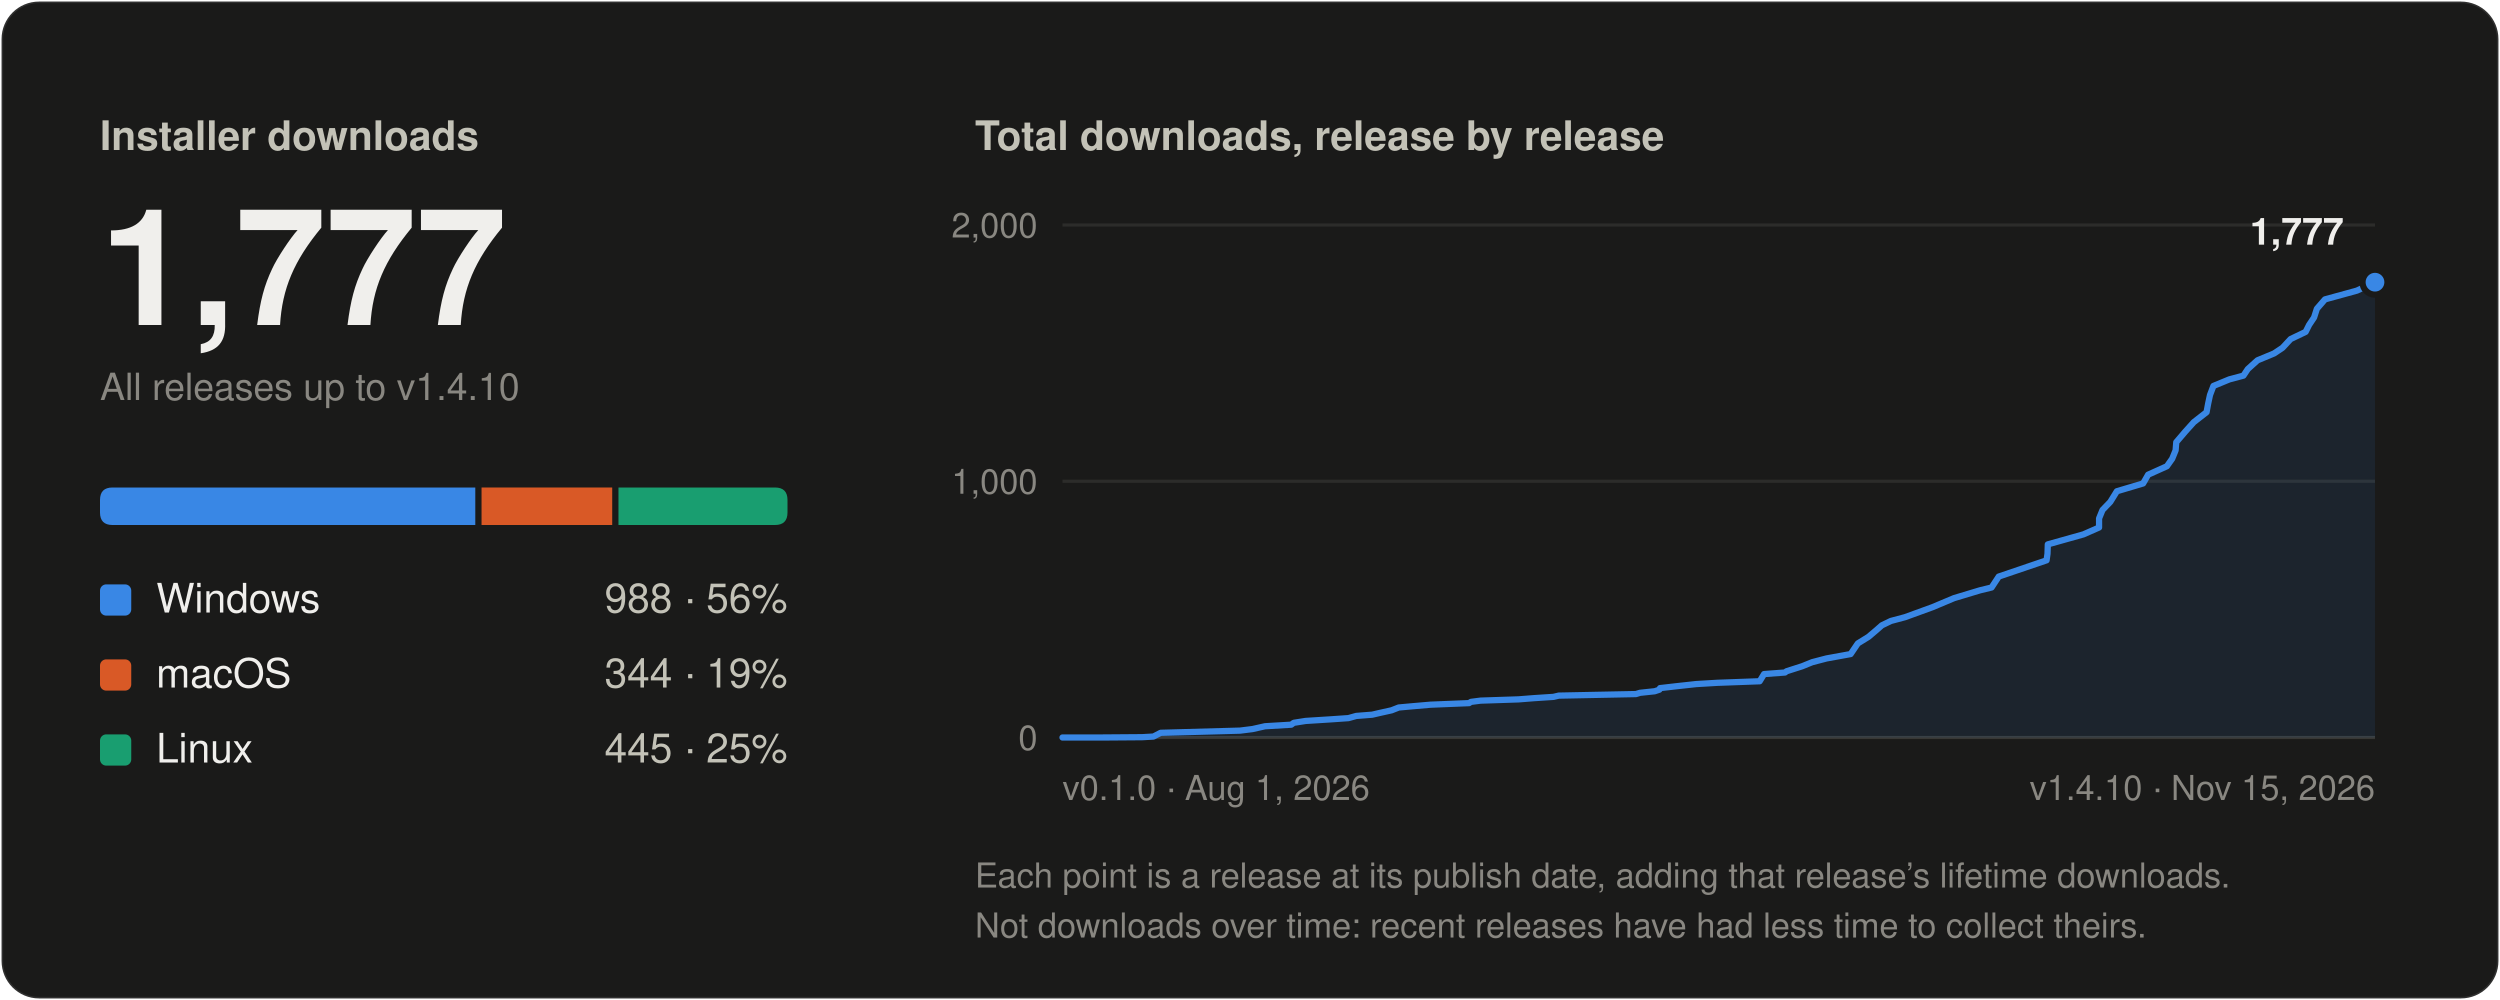
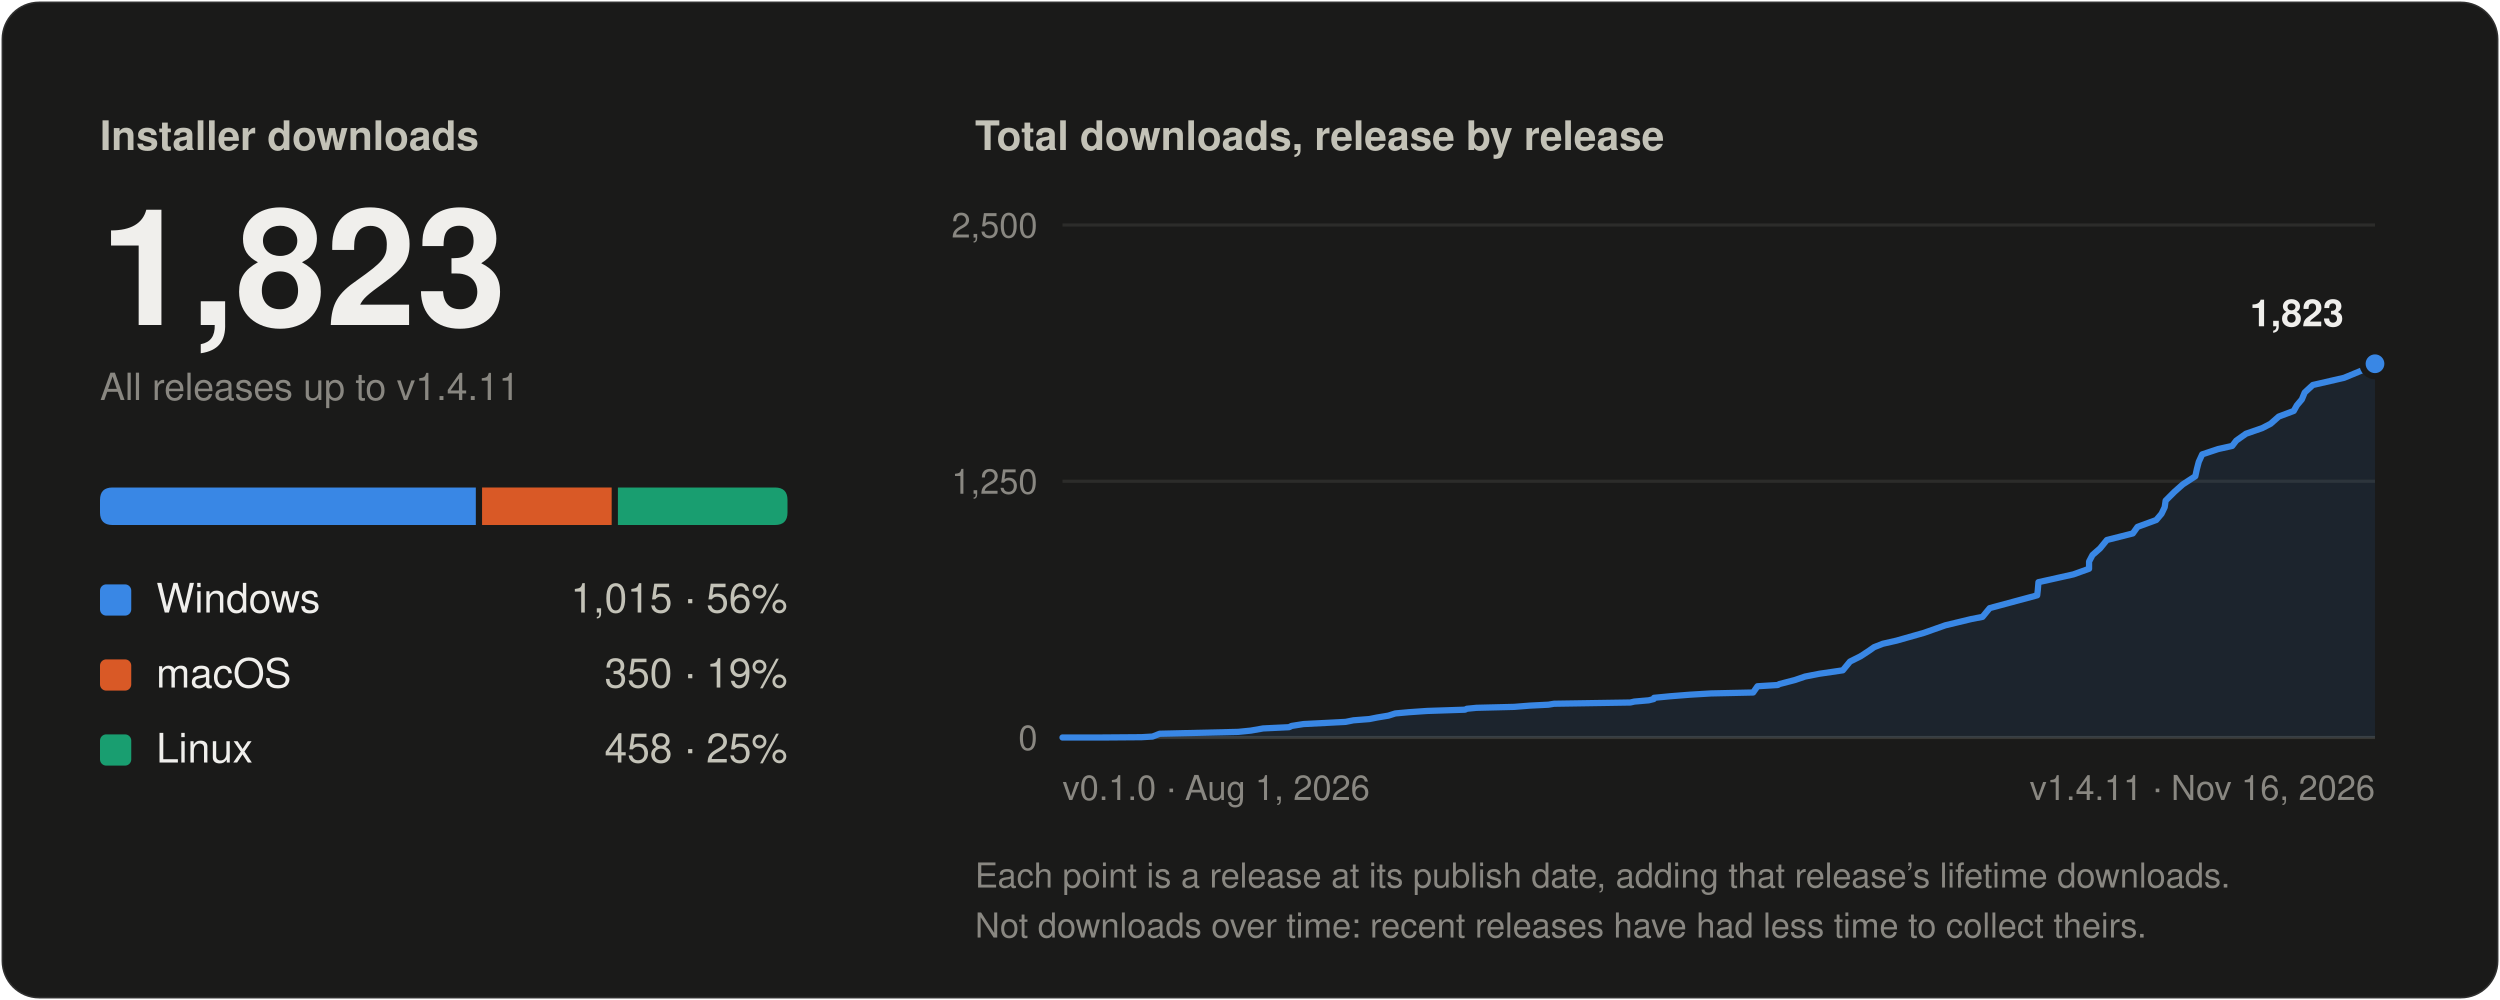
<svg xmlns="http://www.w3.org/2000/svg" width="800" height="320" viewBox="0 0 800 320" role="img" font-family="system-ui, -apple-system, &quot;Segoe UI&quot;, Helvetica, Arial, sans-serif">
  <rect x="0.5" y="0.5" width="799" height="319" rx="12" fill="#1a1a19" stroke="rgba(255,255,255,0.10)" />
  <text x="32" y="48" font-size="13" font-weight="600" fill="#c3c2b7" text-anchor="start">Installer downloads</text>
-   <text x="32" y="104" font-size="52" font-weight="700" fill="#f0efec" text-anchor="start">1,777</text>
-   <text x="32" y="128" font-size="12" font-weight="400" fill="#898781" text-anchor="start">All releases up to v1.4.10</text>
-   <path d="M36,156 H152.095 Q152.095,156 152.095,156 V168 Q152.095,168 152.095,168 H36 Q32,168 32,164 V160 Q32,156 36,156 Z" fill="#3987e5" />
-   <path d="M154.095,156 H195.909 Q195.909,156 195.909,156 V168 Q195.909,168 195.909,168 H154.095 Q154.095,168 154.095,168 V156 Q154.095,156 154.095,156 Z" fill="#d95926" />
-   <path d="M197.909,156 H248 Q252,156 252,160 V164 Q252,168 248,168 H197.909 Q197.909,168 197.909,168 V156 Q197.909,156 197.909,156 Z" fill="#199e70" />
+   <text x="32" y="104" font-size="52" font-weight="700" fill="#f0efec" text-anchor="start">1,823</text>
+   <text x="32" y="128" font-size="12" font-weight="400" fill="#898781" text-anchor="start">All releases up to v1.4.11</text>
+   <path d="M36,156 H152.263 Q152.263,156 152.263,156 V168 Q152.263,168 152.263,168 H36 Q32,168 32,164 V160 Q32,156 36,156 Z" fill="#3987e5" />
+   <path d="M154.263,156 H195.733 Q195.733,156 195.733,156 V168 Q195.733,168 195.733,168 H154.263 Q154.263,168 154.263,168 V156 Q154.263,156 154.263,156 Z" fill="#d95926" />
+   <path d="M197.733,156 H248 Q252,156 252,160 V164 Q252,168 248,168 H197.733 Q197.733,168 197.733,168 V156 Q197.733,156 197.733,156 Z" fill="#199e70" />
  <rect x="32" y="187" width="10" height="10" rx="2" fill="#3987e5" />
  <text x="50" y="196" font-size="13" font-weight="400" fill="#f0efec" text-anchor="start">Windows</text>
-   <text x="252" y="196" font-size="13" font-weight="400" fill="#c3c2b7" text-anchor="end">988 · 56%</text>
+   <text x="252" y="196" font-size="13" font-weight="400" fill="#c3c2b7" text-anchor="end">1,015 · 56%</text>
  <rect x="32" y="211" width="10" height="10" rx="2" fill="#d95926" />
  <text x="50" y="220" font-size="13" font-weight="400" fill="#f0efec" text-anchor="start">macOS</text>
-   <text x="252" y="220" font-size="13" font-weight="400" fill="#c3c2b7" text-anchor="end">344 · 19%</text>
+   <text x="252" y="220" font-size="13" font-weight="400" fill="#c3c2b7" text-anchor="end">350 · 19%</text>
  <rect x="32" y="235" width="10" height="10" rx="2" fill="#199e70" />
  <text x="50" y="244" font-size="13" font-weight="400" fill="#f0efec" text-anchor="start">Linux</text>
-   <text x="252" y="244" font-size="13" font-weight="400" fill="#c3c2b7" text-anchor="end">445 · 25%</text>
+   <text x="252" y="244" font-size="13" font-weight="400" fill="#c3c2b7" text-anchor="end">458 · 25%</text>
  <text x="312" y="48" font-size="13" font-weight="600" fill="#c3c2b7" text-anchor="start">Total downloads, release by release</text>
  <line x1="340" x2="760" y1="236" y2="236" stroke="#383835" stroke-width="1" />
  <text x="332" y="240" font-size="11" font-weight="400" fill="#898781" text-anchor="end">0</text>
  <line x1="340" x2="760" y1="154" y2="154" stroke="#2c2c2a" stroke-width="1" />
-   <text x="332" y="158" font-size="11" font-weight="400" fill="#898781" text-anchor="end">1,000</text>
+   <text x="332" y="158" font-size="11" font-weight="400" fill="#898781" text-anchor="end">1,250</text>
  <line x1="340" x2="760" y1="72" y2="72" stroke="#2c2c2a" stroke-width="1" />
-   <text x="332" y="76" font-size="11" font-weight="400" fill="#898781" text-anchor="end">2,000</text>
-   <path d="M340.0,236.0 L340.0,236.0 L344.0,236.0 L352.1,236.0 L352.6,236.0 L365.5,235.9 L369.1,235.7 L371.4,234.5 L396.8,233.8 L400.8,233.3 L404.8,232.4 L413.2,231.9 L414.0,231.3 L417.8,230.7 L425.7,230.2 L431.5,229.8 L434.0,229.1 L439.1,228.7 L441.7,228.1 L445.3,227.3 L447.6,226.4 L452.0,226.0 L457.8,225.5 L470.1,225.0 L470.7,224.6 L473.8,224.2 L485.9,223.8 L491.0,223.4 L497.1,223.0 L498.8,222.6 L523.5,222.1 L524.8,221.7 L529.5,221.2 L531.0,220.7 L531.2,220.2 L536.4,219.6 L542.8,218.9 L549.5,218.5 L563.1,218.0 L564.5,215.7 L571.2,215.2 L571.7,214.8 L576.7,213.2 L579.9,211.9 L584.5,210.7 L592.2,209.3 L594.5,205.9 L597.9,203.8 L600.5,201.6 L602.2,200.1 L605.1,198.7 L609.6,197.5 L618.4,194.3 L625.3,191.4 L633.6,188.9 L637.3,188.0 L639.6,184.5 L654.9,179.3 L655.2,177.2 L655.3,174.2 L666.7,171.0 L671.7,168.8 L671.7,165.9 L672.8,163.2 L675.3,160.6 L677.4,157.2 L685.8,154.7 L687.4,151.9 L693.4,149.2 L695.1,146.8 L696.2,144.1 L696.4,141.5 L699.3,138.1 L702.0,135.1 L706.1,131.9 L706.6,129.2 L707.2,126.4 L708.3,123.5 L713.4,121.4 L717.9,120.2 L719.3,118.1 L722.4,115.3 L727.7,113.1 L730.4,111.3 L733.0,108.5 L737.8,106.2 L738.9,104.0 L740.5,101.6 L741.4,98.8 L744.0,95.8 L754.2,93.0 L760.0,90.3 L760.0,236 L340.0,236 Z" fill="#3987e5" fill-opacity="0.1" />
-   <path d="M340.0,236.0 L340.0,236.0 L344.0,236.0 L352.1,236.0 L352.6,236.0 L365.5,235.9 L369.1,235.7 L371.4,234.5 L396.8,233.8 L400.8,233.3 L404.8,232.4 L413.2,231.9 L414.0,231.3 L417.8,230.7 L425.7,230.2 L431.5,229.8 L434.0,229.1 L439.1,228.7 L441.7,228.1 L445.3,227.3 L447.6,226.4 L452.0,226.0 L457.8,225.5 L470.1,225.0 L470.7,224.6 L473.8,224.2 L485.9,223.8 L491.0,223.4 L497.1,223.0 L498.8,222.6 L523.5,222.1 L524.8,221.7 L529.5,221.2 L531.0,220.7 L531.2,220.2 L536.4,219.6 L542.8,218.9 L549.5,218.5 L563.1,218.0 L564.5,215.7 L571.2,215.2 L571.7,214.8 L576.7,213.2 L579.9,211.9 L584.5,210.7 L592.2,209.3 L594.5,205.9 L597.9,203.8 L600.5,201.6 L602.2,200.1 L605.1,198.7 L609.6,197.5 L618.4,194.3 L625.3,191.4 L633.6,188.9 L637.3,188.0 L639.6,184.5 L654.9,179.3 L655.2,177.2 L655.3,174.2 L666.7,171.0 L671.7,168.8 L671.7,165.9 L672.8,163.2 L675.3,160.6 L677.4,157.2 L685.8,154.7 L687.4,151.9 L693.4,149.2 L695.1,146.8 L696.2,144.1 L696.4,141.5 L699.3,138.1 L702.0,135.1 L706.1,131.9 L706.6,129.2 L707.2,126.4 L708.3,123.5 L713.4,121.4 L717.9,120.2 L719.3,118.1 L722.4,115.3 L727.7,113.1 L730.4,111.3 L733.0,108.5 L737.8,106.2 L738.9,104.0 L740.5,101.6 L741.4,98.8 L744.0,95.8 L754.2,93.0 L760.0,90.3" fill="none" stroke="#3987e5" stroke-width="2" stroke-linejoin="round" stroke-linecap="round" />
-   <circle cx="760.0" cy="90.3" r="4" fill="#3987e5" stroke="#1a1a19" stroke-width="2" />
-   <text x="750" y="78.286" font-size="12" font-weight="600" fill="#f0efec" text-anchor="end">1,777</text>
+   <text x="332" y="76" font-size="11" font-weight="400" fill="#898781" text-anchor="end">2,500</text>
+   <path d="M340.0,236.0 L340.0,236.0 L344.0,236.0 L352.0,236.0 L352.5,236.0 L365.3,235.9 L368.8,235.7 L371.1,234.8 L396.2,234.2 L400.2,233.8 L404.2,233.1 L412.5,232.7 L413.3,232.3 L417.1,231.7 L424.9,231.3 L430.6,231.0 L433.1,230.5 L438.2,230.1 L440.7,229.6 L444.3,229.0 L446.5,228.3 L450.9,227.9 L456.7,227.5 L468.8,227.1 L469.4,226.8 L472.5,226.5 L484.5,226.2 L489.5,225.8 L495.5,225.5 L497.3,225.2 L521.7,224.8 L523.0,224.5 L527.6,224.1 L529.2,223.7 L529.3,223.3 L534.5,222.8 L540.8,222.3 L547.5,221.9 L561.0,221.6 L562.4,219.6 L568.9,219.2 L569.4,218.9 L574.4,217.6 L577.6,216.5 L582.2,215.6 L589.7,214.5 L592.0,211.7 L595.4,210.0 L598.0,208.3 L599.7,207.1 L602.5,206.0 L606.9,205.0 L615.7,202.5 L622.5,200.1 L630.8,198.1 L634.4,197.4 L636.7,194.6 L651.9,190.5 L652.1,188.8 L652.3,186.3 L663.5,183.8 L668.5,182.0 L668.5,179.7 L669.6,177.6 L672.0,175.5 L674.2,172.8 L682.5,170.7 L684.0,168.6 L690.0,166.4 L691.7,164.4 L692.7,162.3 L693.0,160.2 L695.8,157.4 L698.5,155.0 L702.5,152.4 L703.0,150.1 L703.6,147.8 L704.7,145.4 L709.8,143.7 L714.3,142.7 L715.6,141.0 L718.7,138.8 L723.9,137.0 L726.6,135.6 L729.2,133.3 L734.0,131.5 L735.0,129.7 L736.6,127.8 L737.5,125.6 L740.1,123.2 L750.1,120.9 L755.9,118.5 L760.0,116.4 L760.0,236 L340.0,236 Z" fill="#3987e5" fill-opacity="0.1" />
+   <path d="M340.0,236.0 L340.0,236.0 L344.0,236.0 L352.0,236.0 L352.5,236.0 L365.3,235.9 L368.8,235.7 L371.1,234.8 L396.2,234.2 L400.2,233.8 L404.2,233.1 L412.5,232.7 L413.3,232.3 L417.1,231.7 L424.9,231.3 L430.6,231.0 L433.1,230.5 L438.2,230.1 L440.7,229.6 L444.3,229.0 L446.5,228.3 L450.9,227.9 L456.7,227.5 L468.8,227.1 L469.4,226.8 L472.5,226.5 L484.5,226.2 L489.5,225.8 L495.5,225.5 L497.3,225.2 L521.7,224.8 L523.0,224.5 L527.6,224.1 L529.2,223.7 L529.3,223.3 L534.5,222.8 L540.8,222.3 L547.5,221.9 L561.0,221.6 L562.4,219.6 L568.9,219.2 L569.4,218.9 L574.4,217.6 L577.6,216.5 L582.2,215.6 L589.7,214.5 L592.0,211.7 L595.4,210.0 L598.0,208.3 L599.7,207.1 L602.5,206.0 L606.9,205.0 L615.7,202.5 L622.5,200.1 L630.8,198.1 L634.4,197.4 L636.7,194.6 L651.9,190.5 L652.1,188.8 L652.3,186.3 L663.5,183.8 L668.5,182.0 L668.5,179.7 L669.6,177.6 L672.0,175.5 L674.2,172.8 L682.5,170.7 L684.0,168.6 L690.0,166.4 L691.7,164.4 L692.7,162.3 L693.0,160.2 L695.8,157.4 L698.5,155.0 L702.5,152.4 L703.0,150.1 L703.6,147.8 L704.7,145.4 L709.8,143.7 L714.3,142.7 L715.6,141.0 L718.7,138.8 L723.9,137.0 L726.6,135.6 L729.2,133.3 L734.0,131.5 L735.0,129.7 L736.6,127.8 L737.5,125.6 L740.1,123.2 L750.1,120.9 L755.9,118.5 L760.0,116.4" fill="none" stroke="#3987e5" stroke-width="2" stroke-linejoin="round" stroke-linecap="round" />
+   <circle cx="760.0" cy="116.4" r="4" fill="#3987e5" stroke="#1a1a19" stroke-width="2" />
+   <text x="750" y="104.411" font-size="12" font-weight="600" fill="#f0efec" text-anchor="end">1,823</text>
  <text x="340" y="256" font-size="11" font-weight="400" fill="#898781" text-anchor="start">v0.1.0 · Aug 1, 2026</text>
-   <text x="760" y="256" font-size="11" font-weight="400" fill="#898781" text-anchor="end">v1.4.10 · Nov 15, 2026</text>
+   <text x="760" y="256" font-size="11" font-weight="400" fill="#898781" text-anchor="end">v1.4.11 · Nov 16, 2026</text>
  <text x="312" y="284" font-size="11" font-weight="400" fill="#898781" text-anchor="start">Each point is a release at its publish date, adding that release’s lifetime downloads.</text>
  <text x="312" y="300" font-size="11" font-weight="400" fill="#898781" text-anchor="start">Not downloads over time: recent releases have had less time to collect theirs.</text>
</svg>
